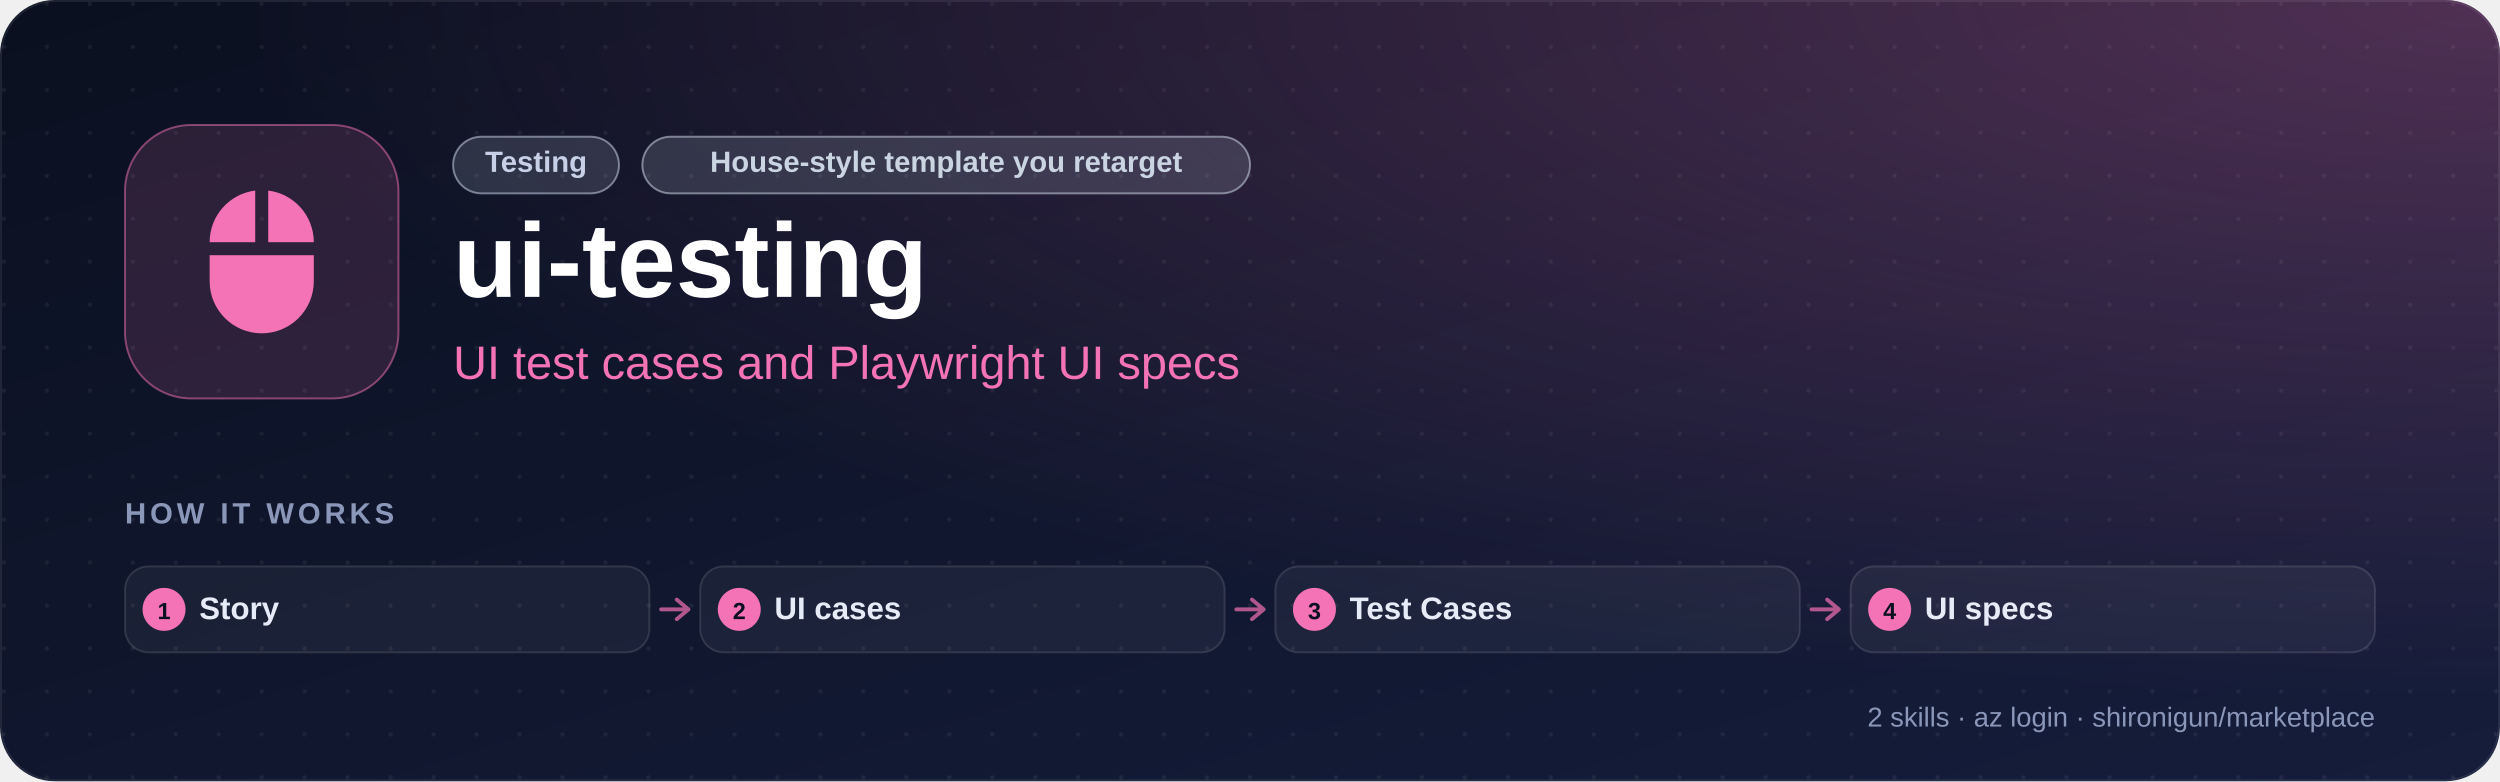
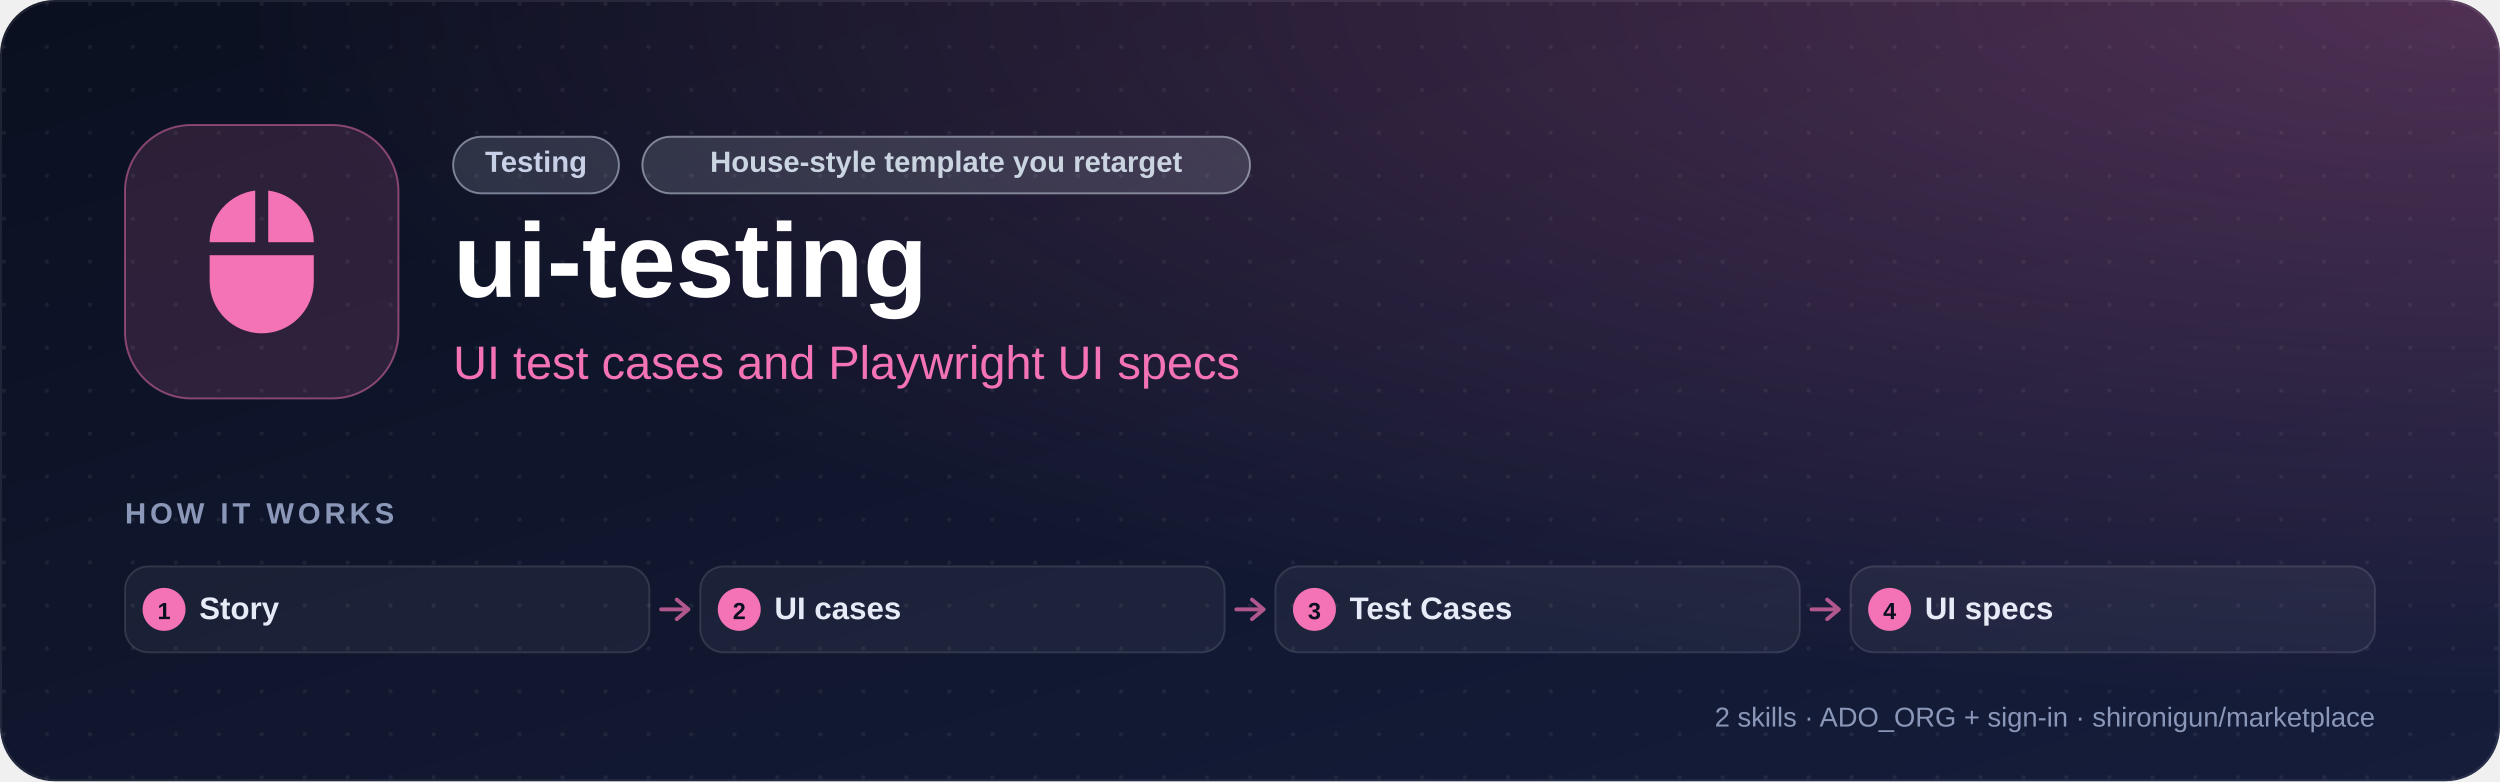
<svg xmlns="http://www.w3.org/2000/svg" width="1280" height="400" viewBox="0 0 1280 400" role="img" aria-label="ui-testing: UI test cases and Playwright UI specs" font-family="'Segoe UI', -apple-system, 'Helvetica Neue', Arial, sans-serif">
  <defs>
    <linearGradient id="b-ui-testing-bg" x1="0" y1="0" x2="1" y2="1">
      <stop offset="0" stop-color="#0b1020" />
      <stop offset="1" stop-color="#151d3b" />
    </linearGradient>
    <radialGradient id="b-ui-testing-glow" cx="1" cy="0" r="0.9">
      <stop offset="0" stop-color="#f472b6" stop-opacity=".28" />
      <stop offset="1" stop-color="#f472b6" stop-opacity="0" />
    </radialGradient>
    <pattern id="b-ui-testing-dots" width="22" height="22" patternUnits="userSpaceOnUse">
      <circle cx="2" cy="2" r="1.1" fill="#ffffff" fill-opacity=".06" />
    </pattern>
  </defs>
  <rect width="1280" height="400" rx="28" fill="url(#b-ui-testing-bg)" />
  <rect width="1280" height="400" rx="28" fill="url(#b-ui-testing-dots)" />
  <rect width="1280" height="400" rx="28" fill="url(#b-ui-testing-glow)" />
  <rect x=".5" y=".5" width="1279" height="399" rx="28" fill="none" stroke="#ffffff" stroke-opacity=".08" />
  <rect x="64" y="64" width="140" height="140" rx="34" fill="#f472b6" fill-opacity=".14" stroke="#f472b6" stroke-opacity=".5" />
  <g transform="translate(94 94) scale(3.333333)" fill="#f472b6">
    <path d="M13 1.07V9h7c0-4.08-3.05-7.44-7-7.93M4 15c0 4.42 3.58 8 8 8s8-3.58 8-8v-4H4zm7-13.93C7.05 1.56 4 4.92 4 9h7z" />
  </g>
  <rect x="232" y="70" width="84.9" height="29" rx="14.5" fill="#c7d0e6" fill-opacity="0.16" stroke="#c7d0e6" stroke-opacity=".55" />
  <text x="274.45" y="88" text-anchor="middle" font-size="15" font-weight="600" fill="#c7d0e6">Testing</text>
  <rect x="328.9" y="70" width="311.1" height="29" rx="14.5" fill="#cbd5e1" fill-opacity="0.16" stroke="#cbd5e1" stroke-opacity=".55" />
  <text x="484.45" y="88" text-anchor="middle" font-size="15" font-weight="600" fill="#cbd5e1">House-style template you retarget</text>
  <text x="232" y="152" font-size="54" font-weight="700" fill="#ffffff">ui-testing</text>
  <text x="232" y="194" font-size="24" font-weight="500" fill="#f472b6">UI test cases and Playwright UI specs</text>
  <text x="64" y="268" font-size="15" font-weight="700" letter-spacing="2" fill="#8b97b8">HOW IT WORKS</text>
  <rect x="64" y="290" width="268.5" height="44" rx="12" fill="#ffffff" fill-opacity=".05" stroke="#ffffff" stroke-opacity=".12" />
  <circle cx="84" cy="312" r="11" fill="#f472b6" />
  <text x="84" y="317" text-anchor="middle" font-size="12" font-weight="700" fill="#0b1020">1</text>
  <text x="102" y="317" font-size="16" font-weight="600" fill="#e6ebf7">Story</text>
  <path d="M338.5 312h14m-6 -5 6 5-6 5" fill="none" stroke="#f472b6" stroke-opacity=".7" stroke-width="2" stroke-linecap="round" stroke-linejoin="round" />
  <rect x="358.5" y="290" width="268.5" height="44" rx="12" fill="#ffffff" fill-opacity=".05" stroke="#ffffff" stroke-opacity=".12" />
  <circle cx="378.5" cy="312" r="11" fill="#f472b6" />
  <text x="378.5" y="317" text-anchor="middle" font-size="12" font-weight="700" fill="#0b1020">2</text>
  <text x="396.5" y="317" font-size="16" font-weight="600" fill="#e6ebf7">UI cases</text>
  <path d="M633 312h14m-6 -5 6 5-6 5" fill="none" stroke="#f472b6" stroke-opacity=".7" stroke-width="2" stroke-linecap="round" stroke-linejoin="round" />
  <rect x="653" y="290" width="268.5" height="44" rx="12" fill="#ffffff" fill-opacity=".05" stroke="#ffffff" stroke-opacity=".12" />
  <circle cx="673" cy="312" r="11" fill="#f472b6" />
  <text x="673" y="317" text-anchor="middle" font-size="12" font-weight="700" fill="#0b1020">3</text>
  <text x="691" y="317" font-size="16" font-weight="600" fill="#e6ebf7">Test Cases</text>
  <path d="M927.5 312h14m-6 -5 6 5-6 5" fill="none" stroke="#f472b6" stroke-opacity=".7" stroke-width="2" stroke-linecap="round" stroke-linejoin="round" />
  <rect x="947.5" y="290" width="268.5" height="44" rx="12" fill="#ffffff" fill-opacity=".05" stroke="#ffffff" stroke-opacity=".12" />
  <circle cx="967.5" cy="312" r="11" fill="#f472b6" />
  <text x="967.5" y="317" text-anchor="middle" font-size="12" font-weight="700" fill="#0b1020">4</text>
  <text x="985.5" y="317" font-size="16" font-weight="600" fill="#e6ebf7">UI specs</text>
-   <text x="1216" y="372" text-anchor="end" font-size="14" fill="#8b97b8">2 skills  ·  az login  ·  shironigun/marketplace</text>
+   <text x="1216" y="372" text-anchor="end" font-size="14" fill="#8b97b8">2 skills  ·  ADO_ORG + sign-in  ·  shironigun/marketplace</text>
</svg>
